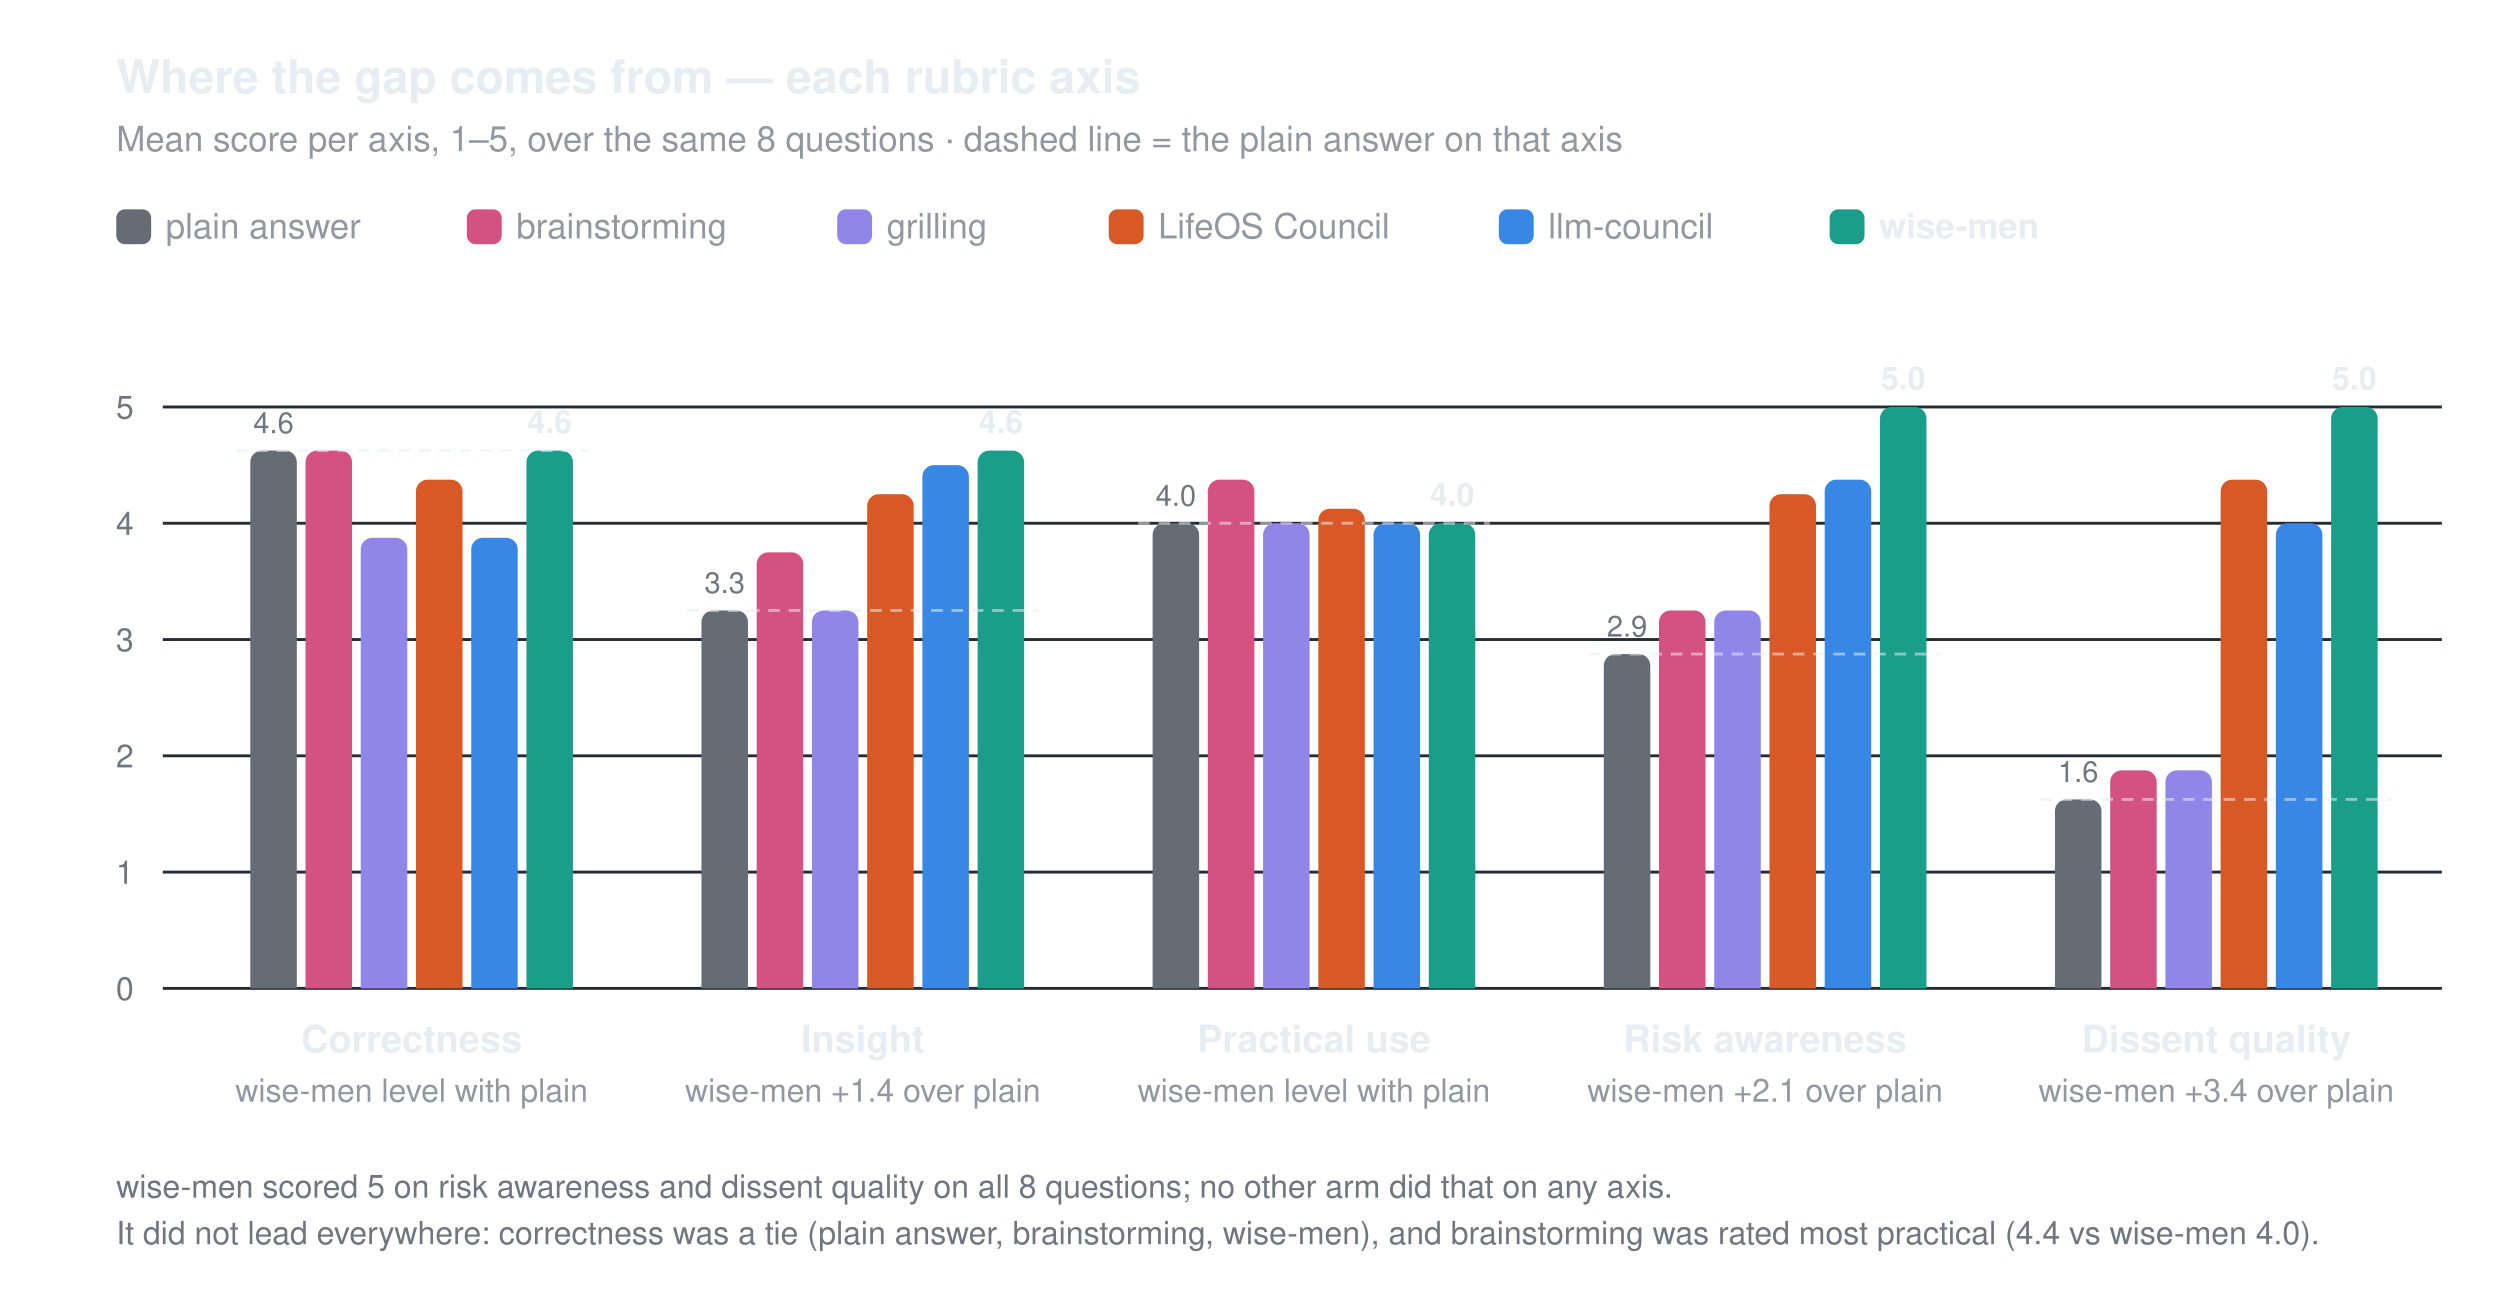
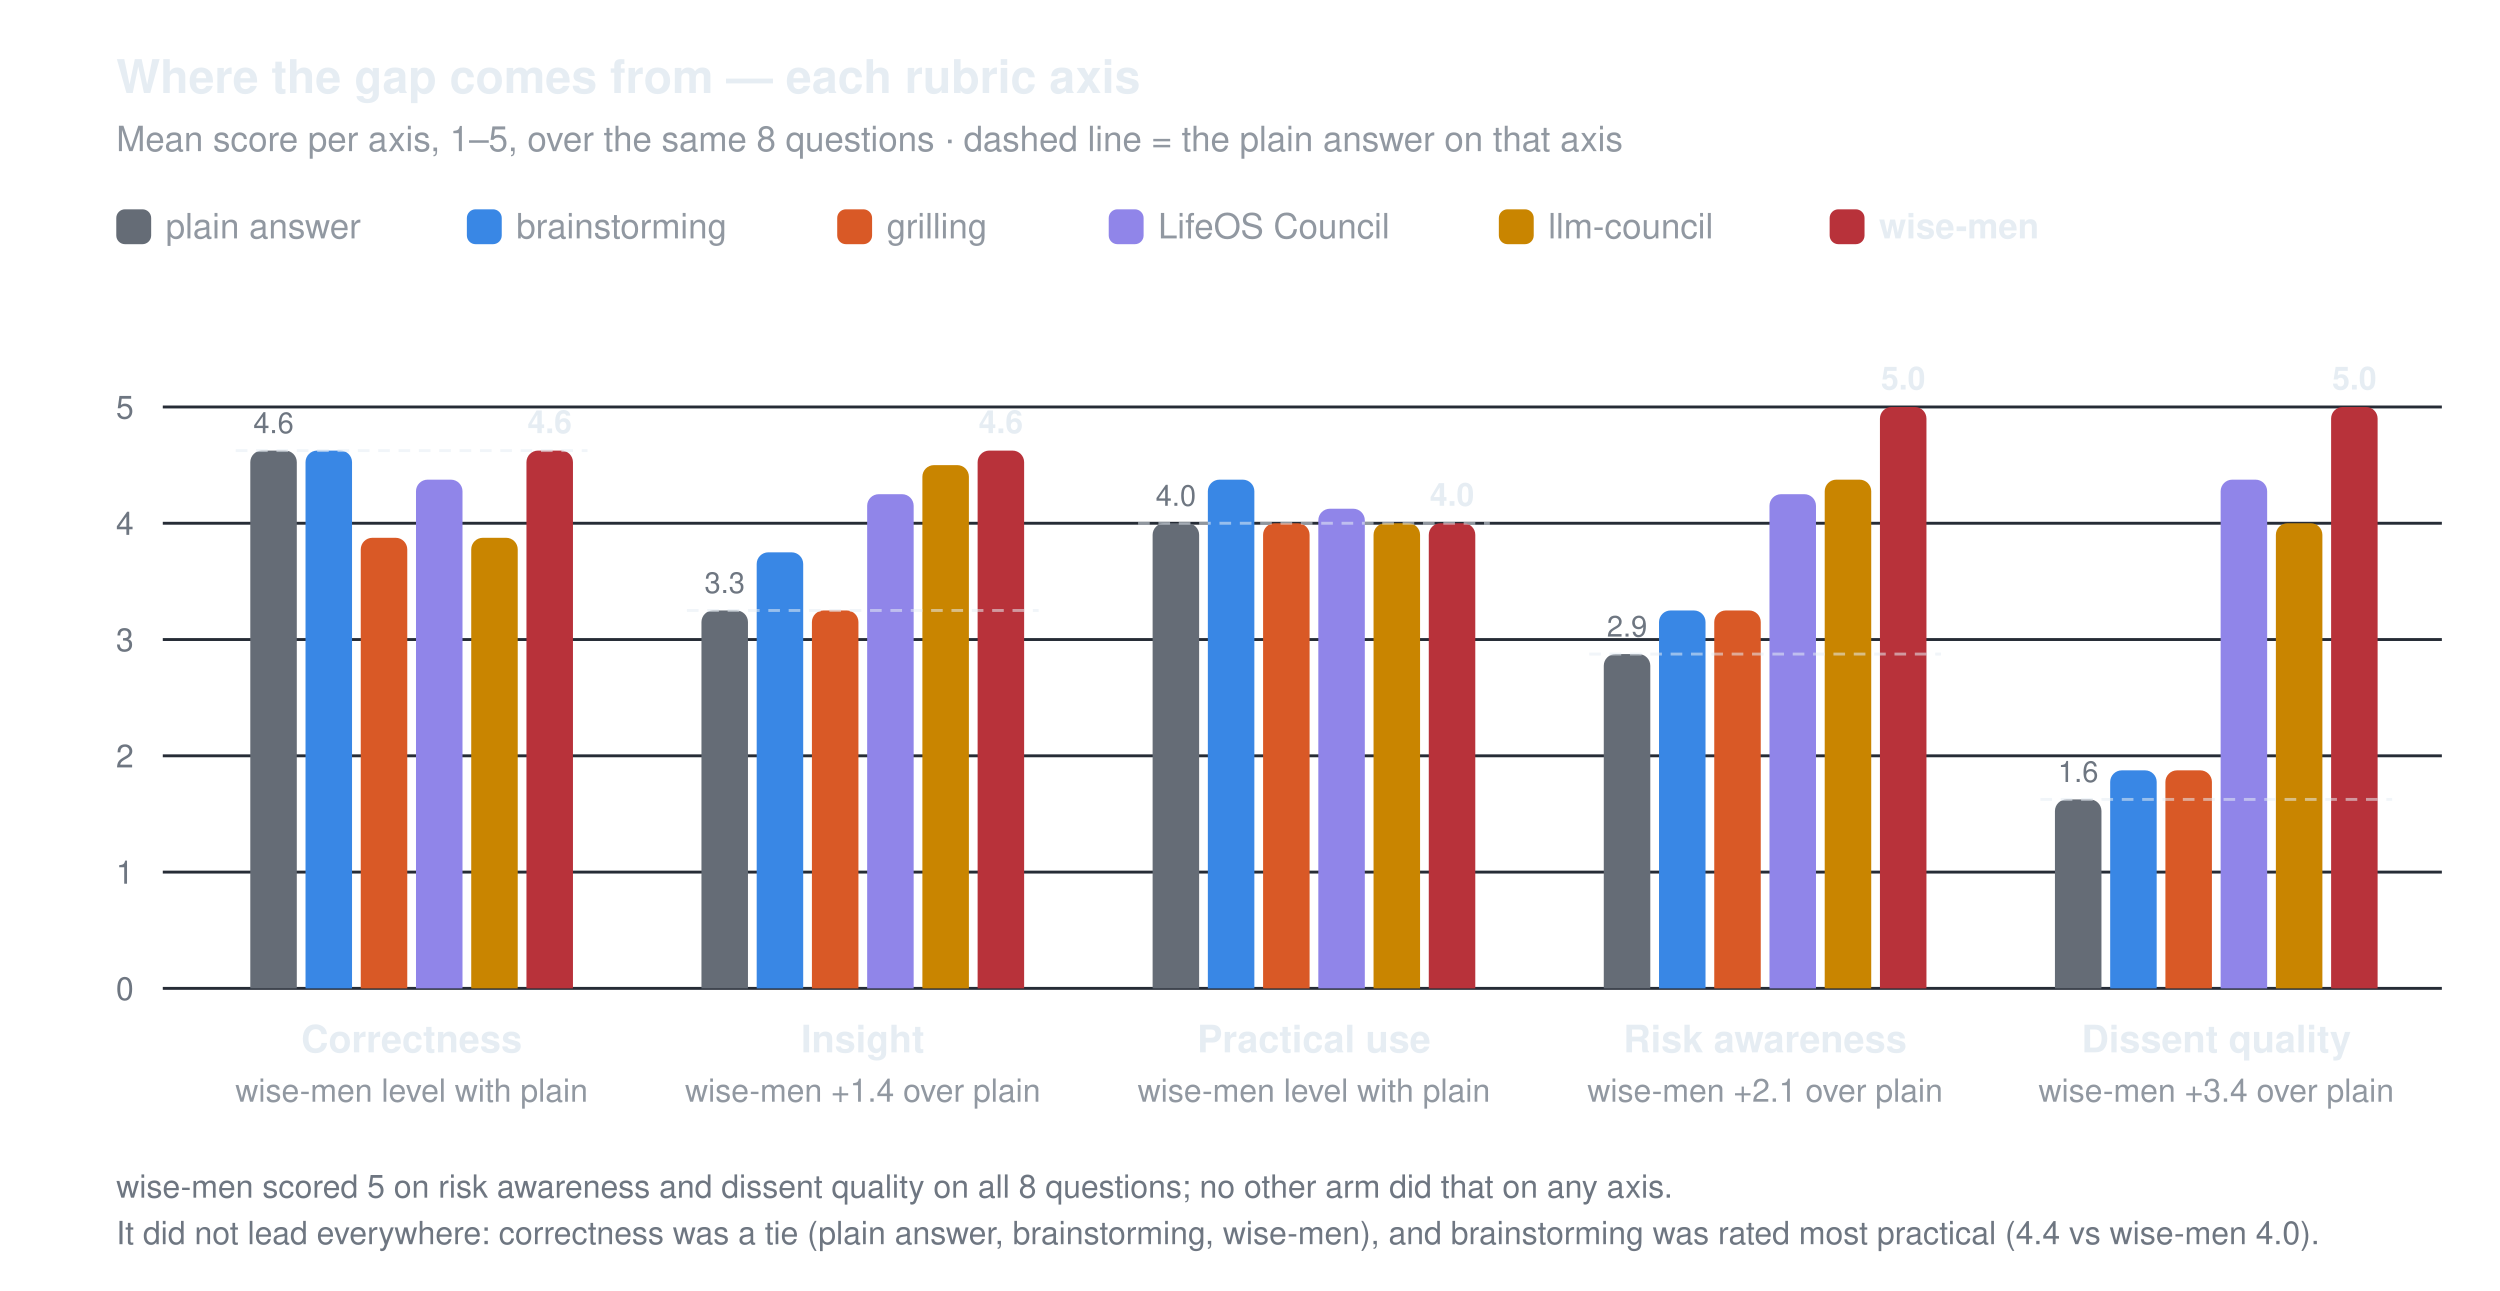
<svg xmlns="http://www.w3.org/2000/svg" viewBox="0 0 860 444" width="860" font-family="-apple-system, BlinkMacSystemFont, 'Segoe UI', Helvetica, Arial, sans-serif">
  <text x="40" y="32" font-size="16" font-weight="600" fill="#e6edf3" text-anchor="start">Where the gap comes from — each rubric axis</text>
  <text x="40" y="52" font-size="12" font-weight="400" fill="#9198a1" text-anchor="start">Mean score per axis, 1–5, over the same 8 questions · dashed line = the plain answer on that axis</text>
  <rect x="40" y="72" width="12" height="12" rx="3" fill="#656c76" />
  <text x="57" y="82" font-size="12" font-weight="400" fill="#9198a1" text-anchor="start">plain answer</text>
-   <rect x="160.6" y="72" width="12" height="12" rx="3" fill="#d55181" />
+   <rect x="160.6" y="72" width="12" height="12" rx="3" fill="#3987e5" />
  <text x="177.6" y="82" font-size="12" font-weight="400" fill="#9198a1" text-anchor="start">brainstorming</text>
-   <rect x="288" y="72" width="12" height="12" rx="3" fill="#9085e9" />
+   <rect x="288" y="72" width="12" height="12" rx="3" fill="#d95926" />
  <text x="305" y="82" font-size="12" font-weight="400" fill="#9198a1" text-anchor="start">grilling</text>
-   <rect x="381.4" y="72" width="12" height="12" rx="3" fill="#d95926" />
+   <rect x="381.4" y="72" width="12" height="12" rx="3" fill="#9085e9" />
  <text x="398.4" y="82" font-size="12" font-weight="400" fill="#9198a1" text-anchor="start">LifeOS Council</text>
-   <rect x="515.6" y="72" width="12" height="12" rx="3" fill="#3987e5" />
+   <rect x="515.6" y="72" width="12" height="12" rx="3" fill="#c98500" />
  <text x="532.6" y="82" font-size="12" font-weight="400" fill="#9198a1" text-anchor="start">llm-council</text>
-   <rect x="629.4" y="72" width="12" height="12" rx="3" fill="#1a9e8a" />
+   <rect x="629.4" y="72" width="12" height="12" rx="3" fill="#b8323a" />
  <text x="646.4" y="82" font-size="12" font-weight="700" fill="#e6edf3" text-anchor="start">wise-men</text>
  <line x1="56" y1="340" x2="840" y2="340" stroke="#262c36" stroke-width="1" />
  <text x="46" y="344" font-size="11" font-weight="400" fill="#6e7681" text-anchor="end">0</text>
  <line x1="56" y1="300" x2="840" y2="300" stroke="#262c36" stroke-width="1" />
  <text x="46" y="304" font-size="11" font-weight="400" fill="#6e7681" text-anchor="end">1</text>
  <line x1="56" y1="260" x2="840" y2="260" stroke="#262c36" stroke-width="1" />
  <text x="46" y="264" font-size="11" font-weight="400" fill="#6e7681" text-anchor="end">2</text>
  <line x1="56" y1="220" x2="840" y2="220" stroke="#262c36" stroke-width="1" />
  <text x="46" y="224" font-size="11" font-weight="400" fill="#6e7681" text-anchor="end">3</text>
  <line x1="56" y1="180" x2="840" y2="180" stroke="#262c36" stroke-width="1" />
  <text x="46" y="184" font-size="11" font-weight="400" fill="#6e7681" text-anchor="end">4</text>
  <line x1="56" y1="140" x2="840" y2="140" stroke="#262c36" stroke-width="1" />
  <text x="46" y="144" font-size="11" font-weight="400" fill="#6e7681" text-anchor="end">5</text>
  <path d="M86.1,340v-181a4,4 0 0 1 4,-4h8a4,4 0 0 1 4,4v181z" fill="#656c76" />
-   <path d="M105.1,340v-181a4,4 0 0 1 4,-4h8a4,4 0 0 1 4,4v181z" fill="#d55181" />
-   <path d="M124.1,340v-151a4,4 0 0 1 4,-4h8a4,4 0 0 1 4,4v151z" fill="#9085e9" />
-   <path d="M143.1,340v-171a4,4 0 0 1 4,-4h8a4,4 0 0 1 4,4v171z" fill="#d95926" />
-   <path d="M162.1,340v-151a4,4 0 0 1 4,-4h8a4,4 0 0 1 4,4v151z" fill="#3987e5" />
-   <path d="M181.1,340v-181a4,4 0 0 1 4,-4h8a4,4 0 0 1 4,4v181z" fill="#1a9e8a" />
+   <path d="M105.1,340v-181a4,4 0 0 1 4,-4h8a4,4 0 0 1 4,4v181z" fill="#3987e5" />
+   <path d="M124.1,340v-151a4,4 0 0 1 4,-4h8a4,4 0 0 1 4,4v151z" fill="#d95926" />
+   <path d="M143.1,340v-171a4,4 0 0 1 4,-4h8a4,4 0 0 1 4,4v171z" fill="#9085e9" />
+   <path d="M162.1,340v-151a4,4 0 0 1 4,-4h8a4,4 0 0 1 4,4v151z" fill="#c98500" />
+   <path d="M181.1,340v-181a4,4 0 0 1 4,-4h8a4,4 0 0 1 4,4v181z" fill="#b8323a" />
  <line x1="81.1" y1="155" x2="202.1" y2="155" stroke="#e6edf3" stroke-width="1" stroke-opacity="0.55" stroke-dasharray="4 3" />
  <text x="94.1" y="149" font-size="10" font-weight="400" fill="#6e7681" text-anchor="middle">4.6</text>
  <text x="189.1" y="149" font-size="11" font-weight="700" fill="#e6edf3" text-anchor="middle">4.6</text>
  <text x="141.6" y="362" font-size="13" font-weight="600" fill="#e6edf3" text-anchor="middle">Correctness</text>
  <text x="141.6" y="379" font-size="11" font-weight="400" fill="#9198a1" text-anchor="middle">wise-men level with plain</text>
  <path d="M241.3,340v-126a4,4 0 0 1 4,-4h8a4,4 0 0 1 4,4v126z" fill="#656c76" />
-   <path d="M260.3,340v-146a4,4 0 0 1 4,-4h8a4,4 0 0 1 4,4v146z" fill="#d55181" />
-   <path d="M279.3,340v-126a4,4 0 0 1 4,-4h8a4,4 0 0 1 4,4v126z" fill="#9085e9" />
-   <path d="M298.3,340v-166a4,4 0 0 1 4,-4h8a4,4 0 0 1 4,4v166z" fill="#d95926" />
-   <path d="M317.3,340v-176a4,4 0 0 1 4,-4h8a4,4 0 0 1 4,4v176z" fill="#3987e5" />
-   <path d="M336.3,340v-181a4,4 0 0 1 4,-4h8a4,4 0 0 1 4,4v181z" fill="#1a9e8a" />
+   <path d="M260.3,340v-146a4,4 0 0 1 4,-4h8a4,4 0 0 1 4,4v146z" fill="#3987e5" />
+   <path d="M279.3,340v-126a4,4 0 0 1 4,-4h8a4,4 0 0 1 4,4v126z" fill="#d95926" />
+   <path d="M298.3,340v-166a4,4 0 0 1 4,-4h8a4,4 0 0 1 4,4v166z" fill="#9085e9" />
+   <path d="M317.3,340v-176a4,4 0 0 1 4,-4h8a4,4 0 0 1 4,4v176z" fill="#c98500" />
+   <path d="M336.3,340v-181a4,4 0 0 1 4,-4h8a4,4 0 0 1 4,4v181z" fill="#b8323a" />
  <line x1="236.3" y1="210" x2="357.3" y2="210" stroke="#e6edf3" stroke-width="1" stroke-opacity="0.55" stroke-dasharray="4 3" />
  <text x="249.3" y="204" font-size="10" font-weight="400" fill="#6e7681" text-anchor="middle">3.3</text>
  <text x="344.3" y="149" font-size="11" font-weight="700" fill="#e6edf3" text-anchor="middle">4.6</text>
  <text x="296.8" y="362" font-size="13" font-weight="600" fill="#e6edf3" text-anchor="middle">Insight</text>
  <text x="296.8" y="379" font-size="11" font-weight="400" fill="#9198a1" text-anchor="middle">wise-men +1.4 over plain</text>
  <path d="M396.5,340v-156a4,4 0 0 1 4,-4h8a4,4 0 0 1 4,4v156z" fill="#656c76" />
-   <path d="M415.5,340v-171a4,4 0 0 1 4,-4h8a4,4 0 0 1 4,4v171z" fill="#d55181" />
-   <path d="M434.5,340v-156a4,4 0 0 1 4,-4h8a4,4 0 0 1 4,4v156z" fill="#9085e9" />
-   <path d="M453.5,340v-161a4,4 0 0 1 4,-4h8a4,4 0 0 1 4,4v161z" fill="#d95926" />
-   <path d="M472.5,340v-156a4,4 0 0 1 4,-4h8a4,4 0 0 1 4,4v156z" fill="#3987e5" />
-   <path d="M491.5,340v-156a4,4 0 0 1 4,-4h8a4,4 0 0 1 4,4v156z" fill="#1a9e8a" />
+   <path d="M415.5,340v-171a4,4 0 0 1 4,-4h8a4,4 0 0 1 4,4v171z" fill="#3987e5" />
+   <path d="M434.5,340v-156a4,4 0 0 1 4,-4h8a4,4 0 0 1 4,4v156z" fill="#d95926" />
+   <path d="M453.5,340v-161a4,4 0 0 1 4,-4h8a4,4 0 0 1 4,4v161z" fill="#9085e9" />
+   <path d="M472.5,340v-156a4,4 0 0 1 4,-4h8a4,4 0 0 1 4,4v156z" fill="#c98500" />
+   <path d="M491.5,340v-156a4,4 0 0 1 4,-4h8a4,4 0 0 1 4,4v156z" fill="#b8323a" />
  <line x1="391.5" y1="180" x2="512.5" y2="180" stroke="#e6edf3" stroke-width="1" stroke-opacity="0.55" stroke-dasharray="4 3" />
  <text x="404.5" y="174" font-size="10" font-weight="400" fill="#6e7681" text-anchor="middle">4.0</text>
  <text x="499.5" y="174" font-size="11" font-weight="700" fill="#e6edf3" text-anchor="middle">4.0</text>
  <text x="452" y="362" font-size="13" font-weight="600" fill="#e6edf3" text-anchor="middle">Practical use</text>
  <text x="452" y="379" font-size="11" font-weight="400" fill="#9198a1" text-anchor="middle">wise-men level with plain</text>
  <path d="M551.7,340v-111a4,4 0 0 1 4,-4h8a4,4 0 0 1 4,4v111z" fill="#656c76" />
-   <path d="M570.7,340v-126a4,4 0 0 1 4,-4h8a4,4 0 0 1 4,4v126z" fill="#d55181" />
-   <path d="M589.7,340v-126a4,4 0 0 1 4,-4h8a4,4 0 0 1 4,4v126z" fill="#9085e9" />
-   <path d="M608.7,340v-166a4,4 0 0 1 4,-4h8a4,4 0 0 1 4,4v166z" fill="#d95926" />
-   <path d="M627.7,340v-171a4,4 0 0 1 4,-4h8a4,4 0 0 1 4,4v171z" fill="#3987e5" />
-   <path d="M646.7,340v-196a4,4 0 0 1 4,-4h8a4,4 0 0 1 4,4v196z" fill="#1a9e8a" />
+   <path d="M570.7,340v-126a4,4 0 0 1 4,-4h8a4,4 0 0 1 4,4v126z" fill="#3987e5" />
+   <path d="M589.7,340v-126a4,4 0 0 1 4,-4h8a4,4 0 0 1 4,4v126z" fill="#d95926" />
+   <path d="M608.7,340v-166a4,4 0 0 1 4,-4h8a4,4 0 0 1 4,4v166z" fill="#9085e9" />
+   <path d="M627.7,340v-171a4,4 0 0 1 4,-4h8a4,4 0 0 1 4,4v171z" fill="#c98500" />
+   <path d="M646.7,340v-196a4,4 0 0 1 4,-4h8a4,4 0 0 1 4,4v196z" fill="#b8323a" />
  <line x1="546.7" y1="225" x2="667.7" y2="225" stroke="#e6edf3" stroke-width="1" stroke-opacity="0.55" stroke-dasharray="4 3" />
  <text x="559.7" y="219" font-size="10" font-weight="400" fill="#6e7681" text-anchor="middle">2.9</text>
  <text x="654.7" y="134" font-size="11" font-weight="700" fill="#e6edf3" text-anchor="middle">5.0</text>
  <text x="607.2" y="362" font-size="13" font-weight="600" fill="#e6edf3" text-anchor="middle">Risk awareness</text>
  <text x="607.2" y="379" font-size="11" font-weight="400" fill="#9198a1" text-anchor="middle">wise-men +2.1 over plain</text>
  <path d="M706.9,340v-61a4,4 0 0 1 4,-4h8a4,4 0 0 1 4,4v61z" fill="#656c76" />
-   <path d="M725.9,340v-71a4,4 0 0 1 4,-4h8a4,4 0 0 1 4,4v71z" fill="#d55181" />
-   <path d="M744.9,340v-71a4,4 0 0 1 4,-4h8a4,4 0 0 1 4,4v71z" fill="#9085e9" />
-   <path d="M763.9,340v-171a4,4 0 0 1 4,-4h8a4,4 0 0 1 4,4v171z" fill="#d95926" />
-   <path d="M782.9,340v-156a4,4 0 0 1 4,-4h8a4,4 0 0 1 4,4v156z" fill="#3987e5" />
-   <path d="M801.9,340v-196a4,4 0 0 1 4,-4h8a4,4 0 0 1 4,4v196z" fill="#1a9e8a" />
+   <path d="M725.9,340v-71a4,4 0 0 1 4,-4h8a4,4 0 0 1 4,4v71z" fill="#3987e5" />
+   <path d="M744.9,340v-71a4,4 0 0 1 4,-4h8a4,4 0 0 1 4,4v71z" fill="#d95926" />
+   <path d="M763.9,340v-171a4,4 0 0 1 4,-4h8a4,4 0 0 1 4,4v171z" fill="#9085e9" />
+   <path d="M782.9,340v-156a4,4 0 0 1 4,-4h8a4,4 0 0 1 4,4v156z" fill="#c98500" />
+   <path d="M801.9,340v-196a4,4 0 0 1 4,-4h8a4,4 0 0 1 4,4v196z" fill="#b8323a" />
  <line x1="701.9" y1="275" x2="822.9" y2="275" stroke="#e6edf3" stroke-width="1" stroke-opacity="0.55" stroke-dasharray="4 3" />
  <text x="714.9" y="269" font-size="10" font-weight="400" fill="#6e7681" text-anchor="middle">1.6</text>
  <text x="809.9" y="134" font-size="11" font-weight="700" fill="#e6edf3" text-anchor="middle">5.0</text>
  <text x="762.4" y="362" font-size="13" font-weight="600" fill="#e6edf3" text-anchor="middle">Dissent quality</text>
  <text x="762.4" y="379" font-size="11" font-weight="400" fill="#9198a1" text-anchor="middle">wise-men +3.4 over plain</text>
  <text x="40" y="412" font-size="11" font-weight="400" fill="#6e7681" text-anchor="start">wise-men scored 5 on risk awareness and dissent quality on all 8 questions; no other arm did that on any axis.</text>
  <text x="40" y="428" font-size="11" font-weight="400" fill="#6e7681" text-anchor="start">It did not lead everywhere: correctness was a tie (plain answer, brainstorming, wise-men), and brainstorming was rated most practical (4.4 vs wise-men 4.0).</text>
</svg>
